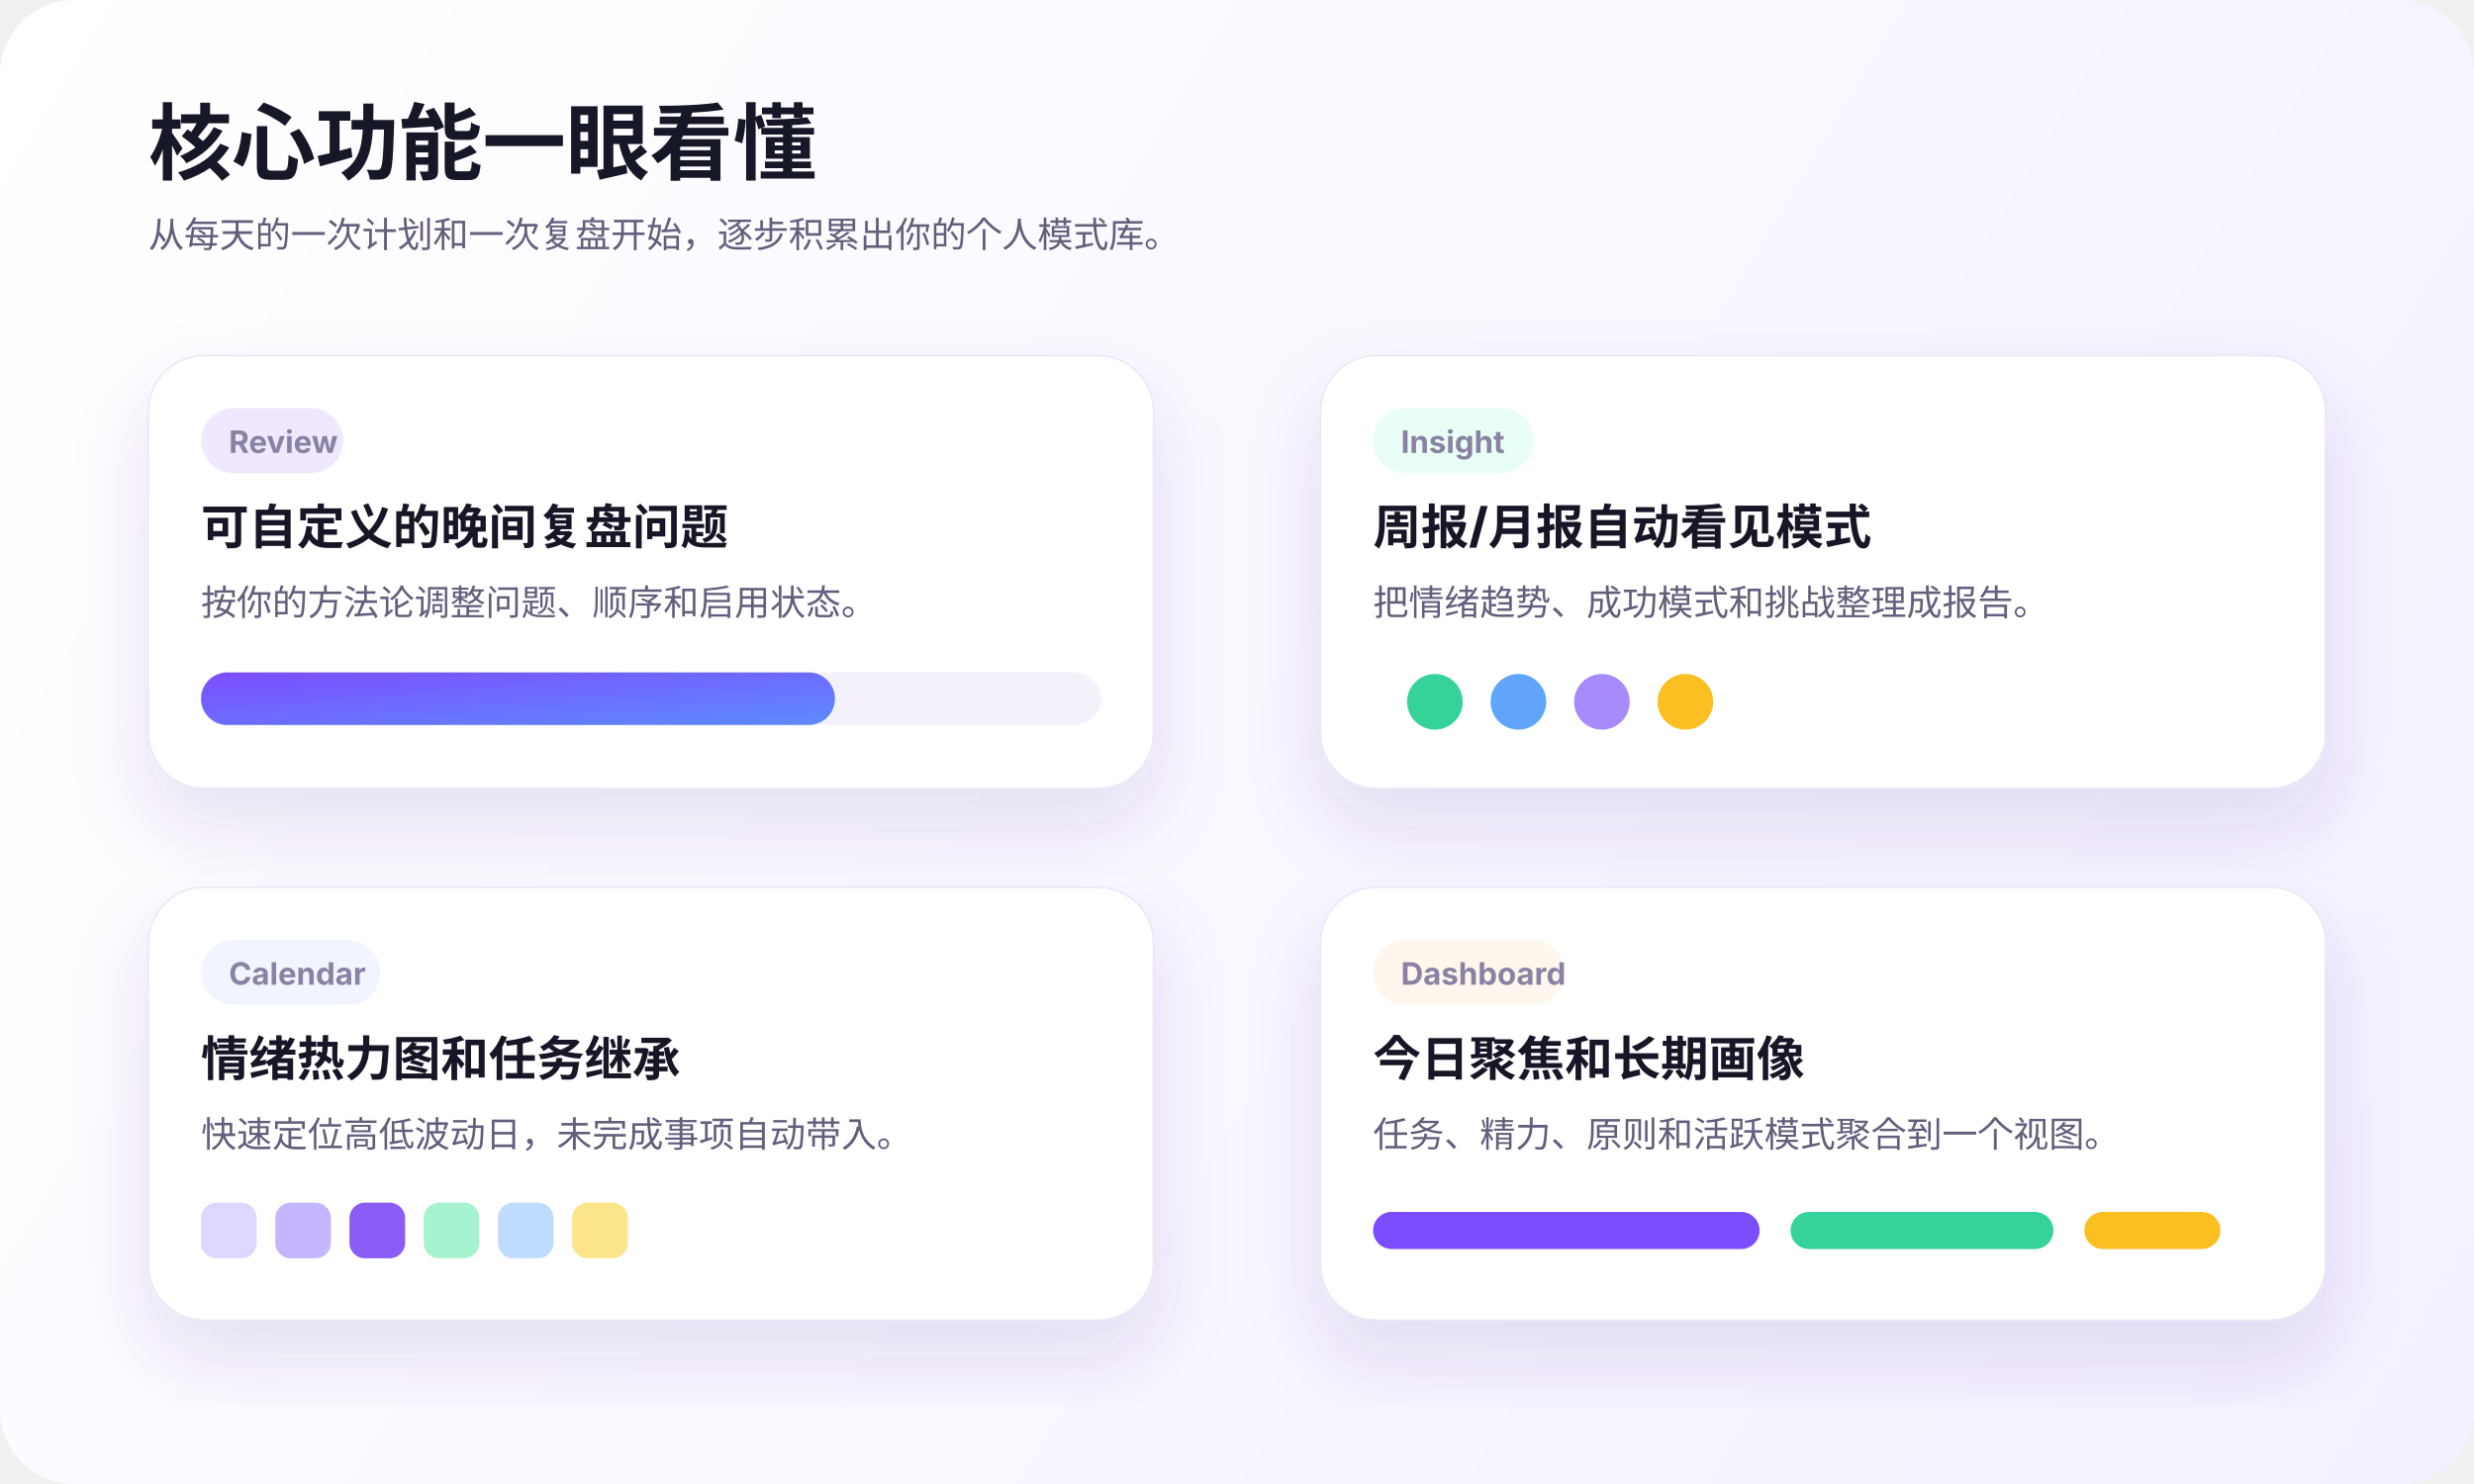
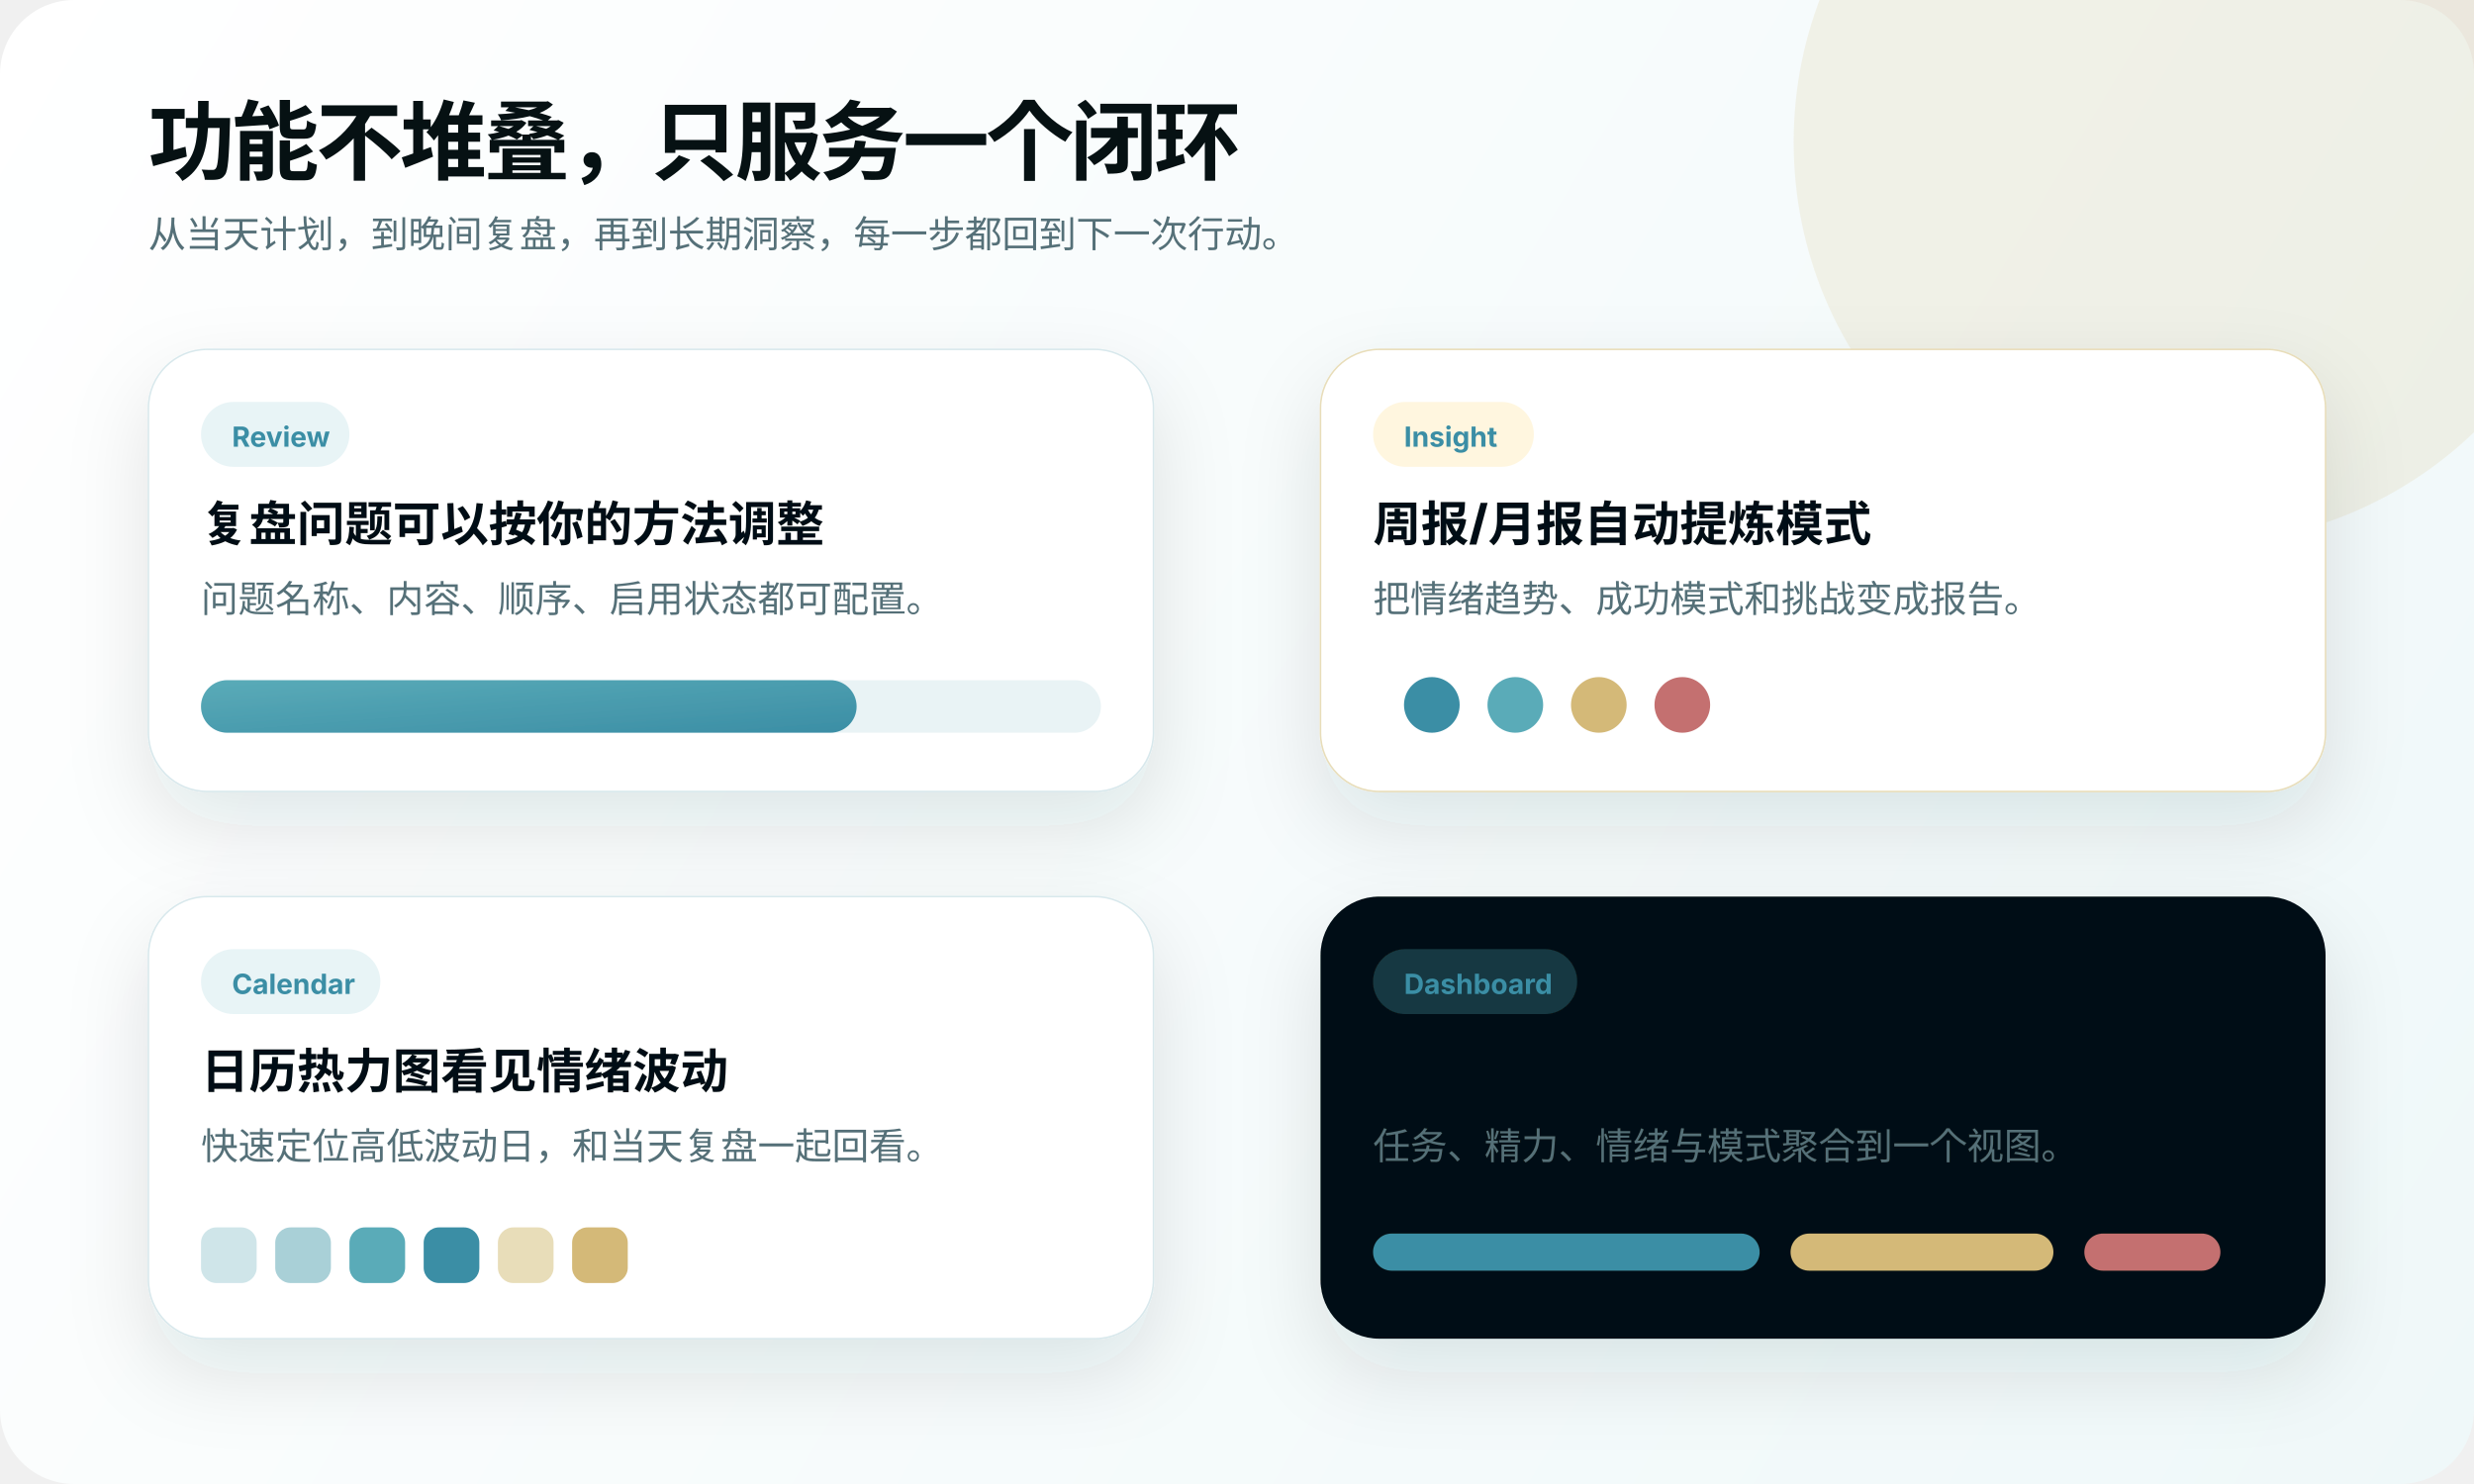
<svg xmlns="http://www.w3.org/2000/svg" width="1600" height="960" viewBox="0 0 1600 960" fill="none" role="img" aria-labelledby="title desc">
  <defs>
    <linearGradient id="bg" x1="0" y1="0" x2="1600" y2="960" gradientUnits="userSpaceOnUse">
      <stop stop-color="#FFFFFF" />
-       <stop offset="1" stop-color="#F4F0FF" />
+       <stop offset="1" stop-color="#EFF8F9" />
    </linearGradient>
-     <linearGradient id="accent" x1="0" y1="0" x2="1" y2="1">
-       <stop stop-color="#7C4DFF" />
-       <stop offset="1" stop-color="#5D8BFF" />
+     <linearGradient id="teal" x1="0" y1="0" x2="1" y2="1">
+       <stop stop-color="#5AABB8" />
+       <stop offset="1" stop-color="#3B8EA5" />
    </linearGradient>
-     <filter id="shadow" x="-20%" y="-20%" width="140%" height="140%" color-interpolation-filters="sRGB">
-       <feDropShadow dx="0" dy="24" stdDeviation="24" flood-color="#4B2CA0" flood-opacity="0.13" />
+     <linearGradient id="gold" x1="0" y1="0" x2="1" y2="1">
+       <stop stop-color="#F1DEAA" />
+       <stop offset="1" stop-color="#D4B978" />
+     </linearGradient>
+     <filter id="shadow" x="-20%" y="-20%" width="140%" height="150%" color-interpolation-filters="sRGB">
+       <feDropShadow dx="0" dy="22" stdDeviation="26" flood-color="#123844" flood-opacity="0.11" />
    </filter>
    <style>
-       .h { font: 800 54px -apple-system, BlinkMacSystemFont, "Segoe UI", "PingFang SC", "Microsoft YaHei", sans-serif; fill: #171827; }
-       .k { font: 760 31px -apple-system, BlinkMacSystemFont, "Segoe UI", "PingFang SC", "Microsoft YaHei", sans-serif; fill: #171827; }
-       .p { font: 500 23px -apple-system, BlinkMacSystemFont, "Segoe UI", "PingFang SC", "Microsoft YaHei", sans-serif; fill: #655D7B; }
-       .s { font: 650 20px -apple-system, BlinkMacSystemFont, "Segoe UI", "PingFang SC", "Microsoft YaHei", sans-serif; fill: #8A82A3; }
+       .h { font-family: -apple-system, BlinkMacSystemFont, "SF Pro Display", "PingFang SC", "Microsoft YaHei", sans-serif; font-size: 56px; font-weight: 800; fill: #061113; letter-spacing: -1.8px; }
+       .p { font-family: -apple-system, BlinkMacSystemFont, "SF Pro Text", "PingFang SC", "Microsoft YaHei", sans-serif; font-size: 24px; font-weight: 520; fill: #557078; }
+       .k { font-family: -apple-system, BlinkMacSystemFont, "SF Pro Text", "PingFang SC", "Microsoft YaHei", sans-serif; font-size: 31px; font-weight: 760; fill: #061113; }
+       .s { font-family: -apple-system, BlinkMacSystemFont, "SF Pro Text", "PingFang SC", "Microsoft YaHei", sans-serif; font-size: 19px; font-weight: 680; fill: #6E858C; }
+       .chip { font-family: -apple-system, BlinkMacSystemFont, "SF Pro Text", "PingFang SC", "Microsoft YaHei", sans-serif; font-size: 18px; font-weight: 720; fill: #3B8EA5; }
    </style>
  </defs>
  <rect width="1600" height="960" rx="48" fill="url(#bg)" />
-   <text x="96" y="112" class="h">核心功能一眼看懂</text>
-   <text x="96" y="160" class="p">从每天的一次计划和一次复盘开始，逐步积累出你的个人模式库。</text>
-   <g transform="translate(96 230)" filter="url(#shadow)">
-     <rect width="650" height="280" rx="36" fill="white" stroke="#EAE5F6" />
-     <rect x="34" y="34" width="92" height="42" rx="21" fill="#EFE8FF" />
-     <text x="52" y="63" class="s" fill="#7C4DFF">Review</text>
-     <text x="34" y="122" class="k">可自定义的晚间复盘问题</text>
-     <text x="34" y="168" class="p">按你的方法论调整问题、顺序和启用状态。</text>
-     <rect x="34" y="205" width="582" height="34" rx="17" fill="#F4F1FB" />
-     <rect x="34" y="205" width="410" height="34" rx="17" fill="url(#accent)" />
+   <circle cx="1420" cy="92" r="260" fill="#D4B978" opacity="0.16" />
+   <text x="96" y="112" class="h">功能不堆叠，只服务一个闭环</text>
+   <text x="96" y="160" class="p">从当天计划，到晚间复盘，再到长期洞察，每一步都回到下一次行动。</text>
+   <g transform="translate(96 226)" filter="url(#shadow)">
+     <rect width="650" height="286" rx="38" fill="#FFFFFF" stroke="#D8E8EC" />
+     <rect x="34" y="34" width="96" height="42" rx="21" fill="#E8F4F6" />
+     <text x="54" y="63" class="chip">Review</text>
+     <text x="34" y="124" class="k">复盘问题可以按你的方法调整</text>
+     <text x="34" y="170" class="p">问题名称、内容、顺序、启用状态都可配置。</text>
+     <rect x="34" y="214" width="582" height="34" rx="17" fill="#E9F3F5" />
+     <rect x="34" y="214" width="424" height="34" rx="17" fill="url(#teal)" />
  </g>
-   <g transform="translate(854 230)" filter="url(#shadow)">
-     <rect width="650" height="280" rx="36" fill="white" stroke="#EAE5F6" />
-     <rect x="34" y="34" width="104" height="42" rx="21" fill="#E9FFF6" />
-     <text x="52" y="63" class="s" fill="#059669">Insight</text>
-     <text x="34" y="122" class="k">周报/月报自动看见模式</text>
-     <text x="34" y="168" class="p">把情绪趋势、成功模式和挑战整理成报告。</text>
-     <circle cx="74" cy="224" r="18" fill="#34D399" />
-     <circle cx="128" cy="224" r="18" fill="#60A5FA" />
-     <circle cx="182" cy="224" r="18" fill="#A78BFA" />
-     <circle cx="236" cy="224" r="18" fill="#FBBF24" />
+   <g transform="translate(854 226)" filter="url(#shadow)">
+     <rect width="650" height="286" rx="38" fill="#FFFFFF" stroke="#E8DDB9" />
+     <rect x="34" y="34" width="104" height="42" rx="21" fill="#FFF6DF" />
+     <text x="54" y="63" class="chip" fill="#A8842F">Insight</text>
+     <text x="34" y="124" class="k">周报/月报自动提炼模式</text>
+     <text x="34" y="170" class="p">把情绪趋势、成功模式和挑战变成报告。</text>
+     <circle cx="72" cy="230" r="18" fill="#3B8EA5" />
+     <circle cx="126" cy="230" r="18" fill="#5AABB8" />
+     <circle cx="180" cy="230" r="18" fill="#D4B978" />
+     <circle cx="234" cy="230" r="18" fill="#C47070" />
  </g>
-   <g transform="translate(96 574)" filter="url(#shadow)">
-     <rect width="650" height="280" rx="36" fill="white" stroke="#EAE5F6" />
-     <rect x="34" y="34" width="116" height="42" rx="21" fill="#F1F5FF" />
-     <text x="52" y="63" class="s" fill="#3B82F6">Calendar</text>
-     <text x="34" y="122" class="k">情绪热力图和任务继承</text>
-     <text x="34" y="168" class="p">快速定位高低波动日，未完成事项自动带入。</text>
-     <g transform="translate(34 204)">
-       <rect width="36" height="36" rx="10" fill="#DDD6FE" />
-       <rect x="48" width="36" height="36" rx="10" fill="#C4B5FD" />
-       <rect x="96" width="36" height="36" rx="10" fill="#8B5CF6" />
-       <rect x="144" width="36" height="36" rx="10" fill="#A7F3D0" />
-       <rect x="192" width="36" height="36" rx="10" fill="#BFDBFE" />
-       <rect x="240" width="36" height="36" rx="10" fill="#FDE68A" />
+   <g transform="translate(96 580)" filter="url(#shadow)">
+     <rect width="650" height="286" rx="38" fill="#FFFFFF" stroke="#D8E8EC" />
+     <rect x="34" y="34" width="116" height="42" rx="21" fill="#E8F4F6" />
+     <text x="54" y="63" class="chip">Calendar</text>
+     <text x="34" y="124" class="k">日历热力图看见情绪波动</text>
+     <text x="34" y="170" class="p">快速定位高低波动日，和当天复盘一起回看。</text>
+     <g transform="translate(34 214)">
+       <rect width="36" height="36" rx="10" fill="#CFE5E9" />
+       <rect x="48" width="36" height="36" rx="10" fill="#A9D0D7" />
+       <rect x="96" width="36" height="36" rx="10" fill="#5AABB8" />
+       <rect x="144" width="36" height="36" rx="10" fill="#3B8EA5" />
+       <rect x="192" width="36" height="36" rx="10" fill="#E8DDB9" />
+       <rect x="240" width="36" height="36" rx="10" fill="#D4B978" />
    </g>
  </g>
-   <g transform="translate(854 574)" filter="url(#shadow)">
-     <rect width="650" height="280" rx="36" fill="white" stroke="#EAE5F6" />
-     <rect x="34" y="34" width="124" height="42" rx="21" fill="#FFF7ED" />
-     <text x="52" y="63" class="s" fill="#EA580C">Dashboard</text>
-     <text x="34" y="122" class="k">今日聚焦和长期画像</text>
-     <text x="34" y="168" class="p">任务、精力、原则和活跃模式聚合到一个视图。</text>
-     <rect x="34" y="210" width="250" height="24" rx="12" fill="#7C4DFF" />
-     <rect x="304" y="210" width="170" height="24" rx="12" fill="#34D399" />
-     <rect x="494" y="210" width="88" height="24" rx="12" fill="#FBBF24" />
+   <g transform="translate(854 580)" filter="url(#shadow)">
+     <rect width="650" height="286" rx="38" fill="#061113" />
+     <rect x="34" y="34" width="132" height="42" rx="21" fill="#143943" />
+     <text x="54" y="63" class="chip" fill="#A9D0D7">Dashboard</text>
+     <text x="34" y="124" class="k" fill="#FFFFFF">今日聚焦、原则和长期画像</text>
+     <text x="34" y="170" class="p" fill="#CFE5E9">任务、精力、情绪与模式聚合到一个视图。</text>
+     <rect x="34" y="218" width="250" height="24" rx="12" fill="#3B8EA5" />
+     <rect x="304" y="218" width="170" height="24" rx="12" fill="#D4B978" />
+     <rect x="494" y="218" width="88" height="24" rx="12" fill="#C47070" />
  </g>
</svg>
